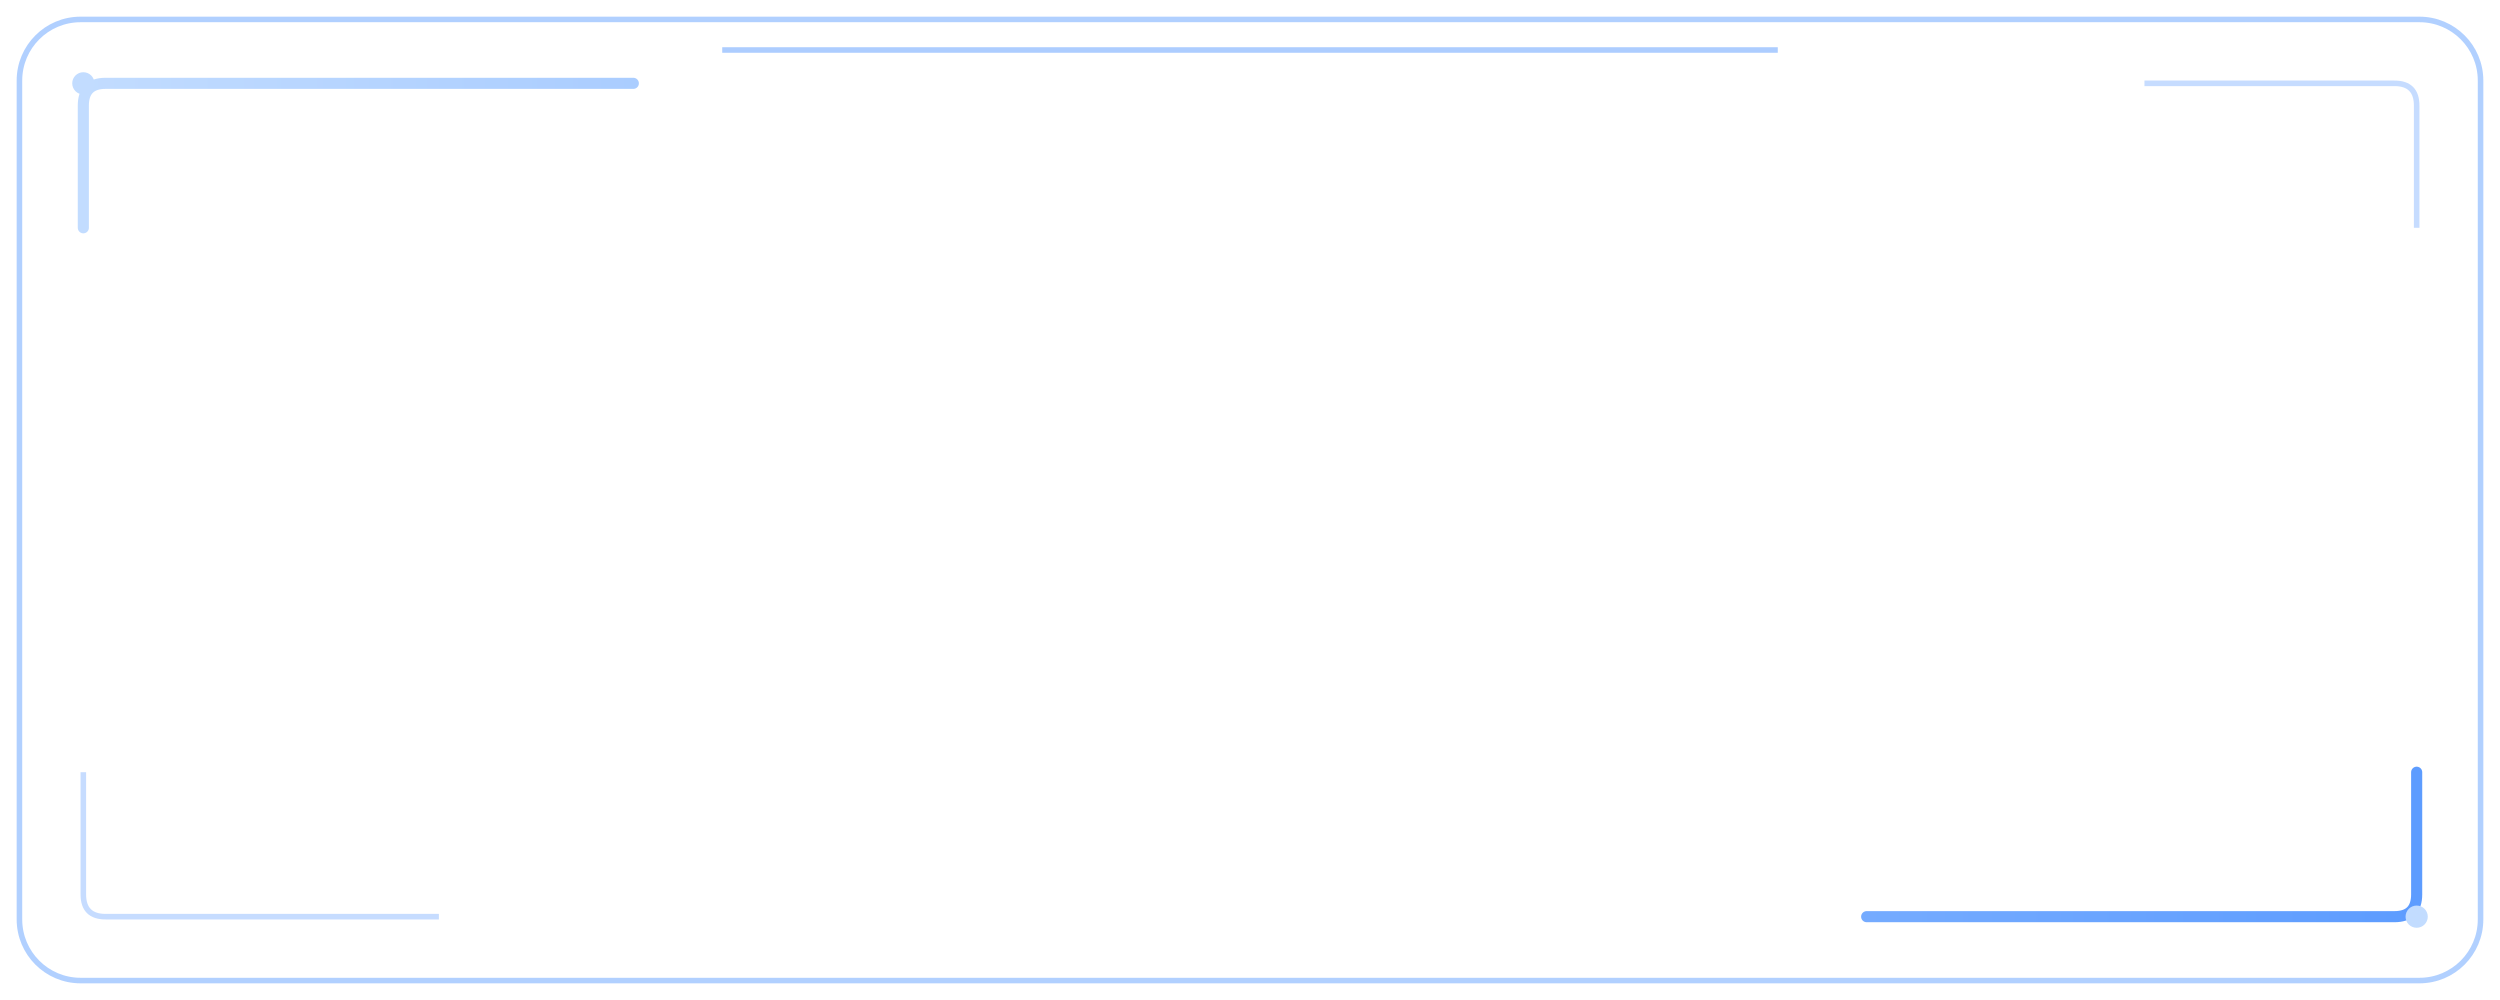
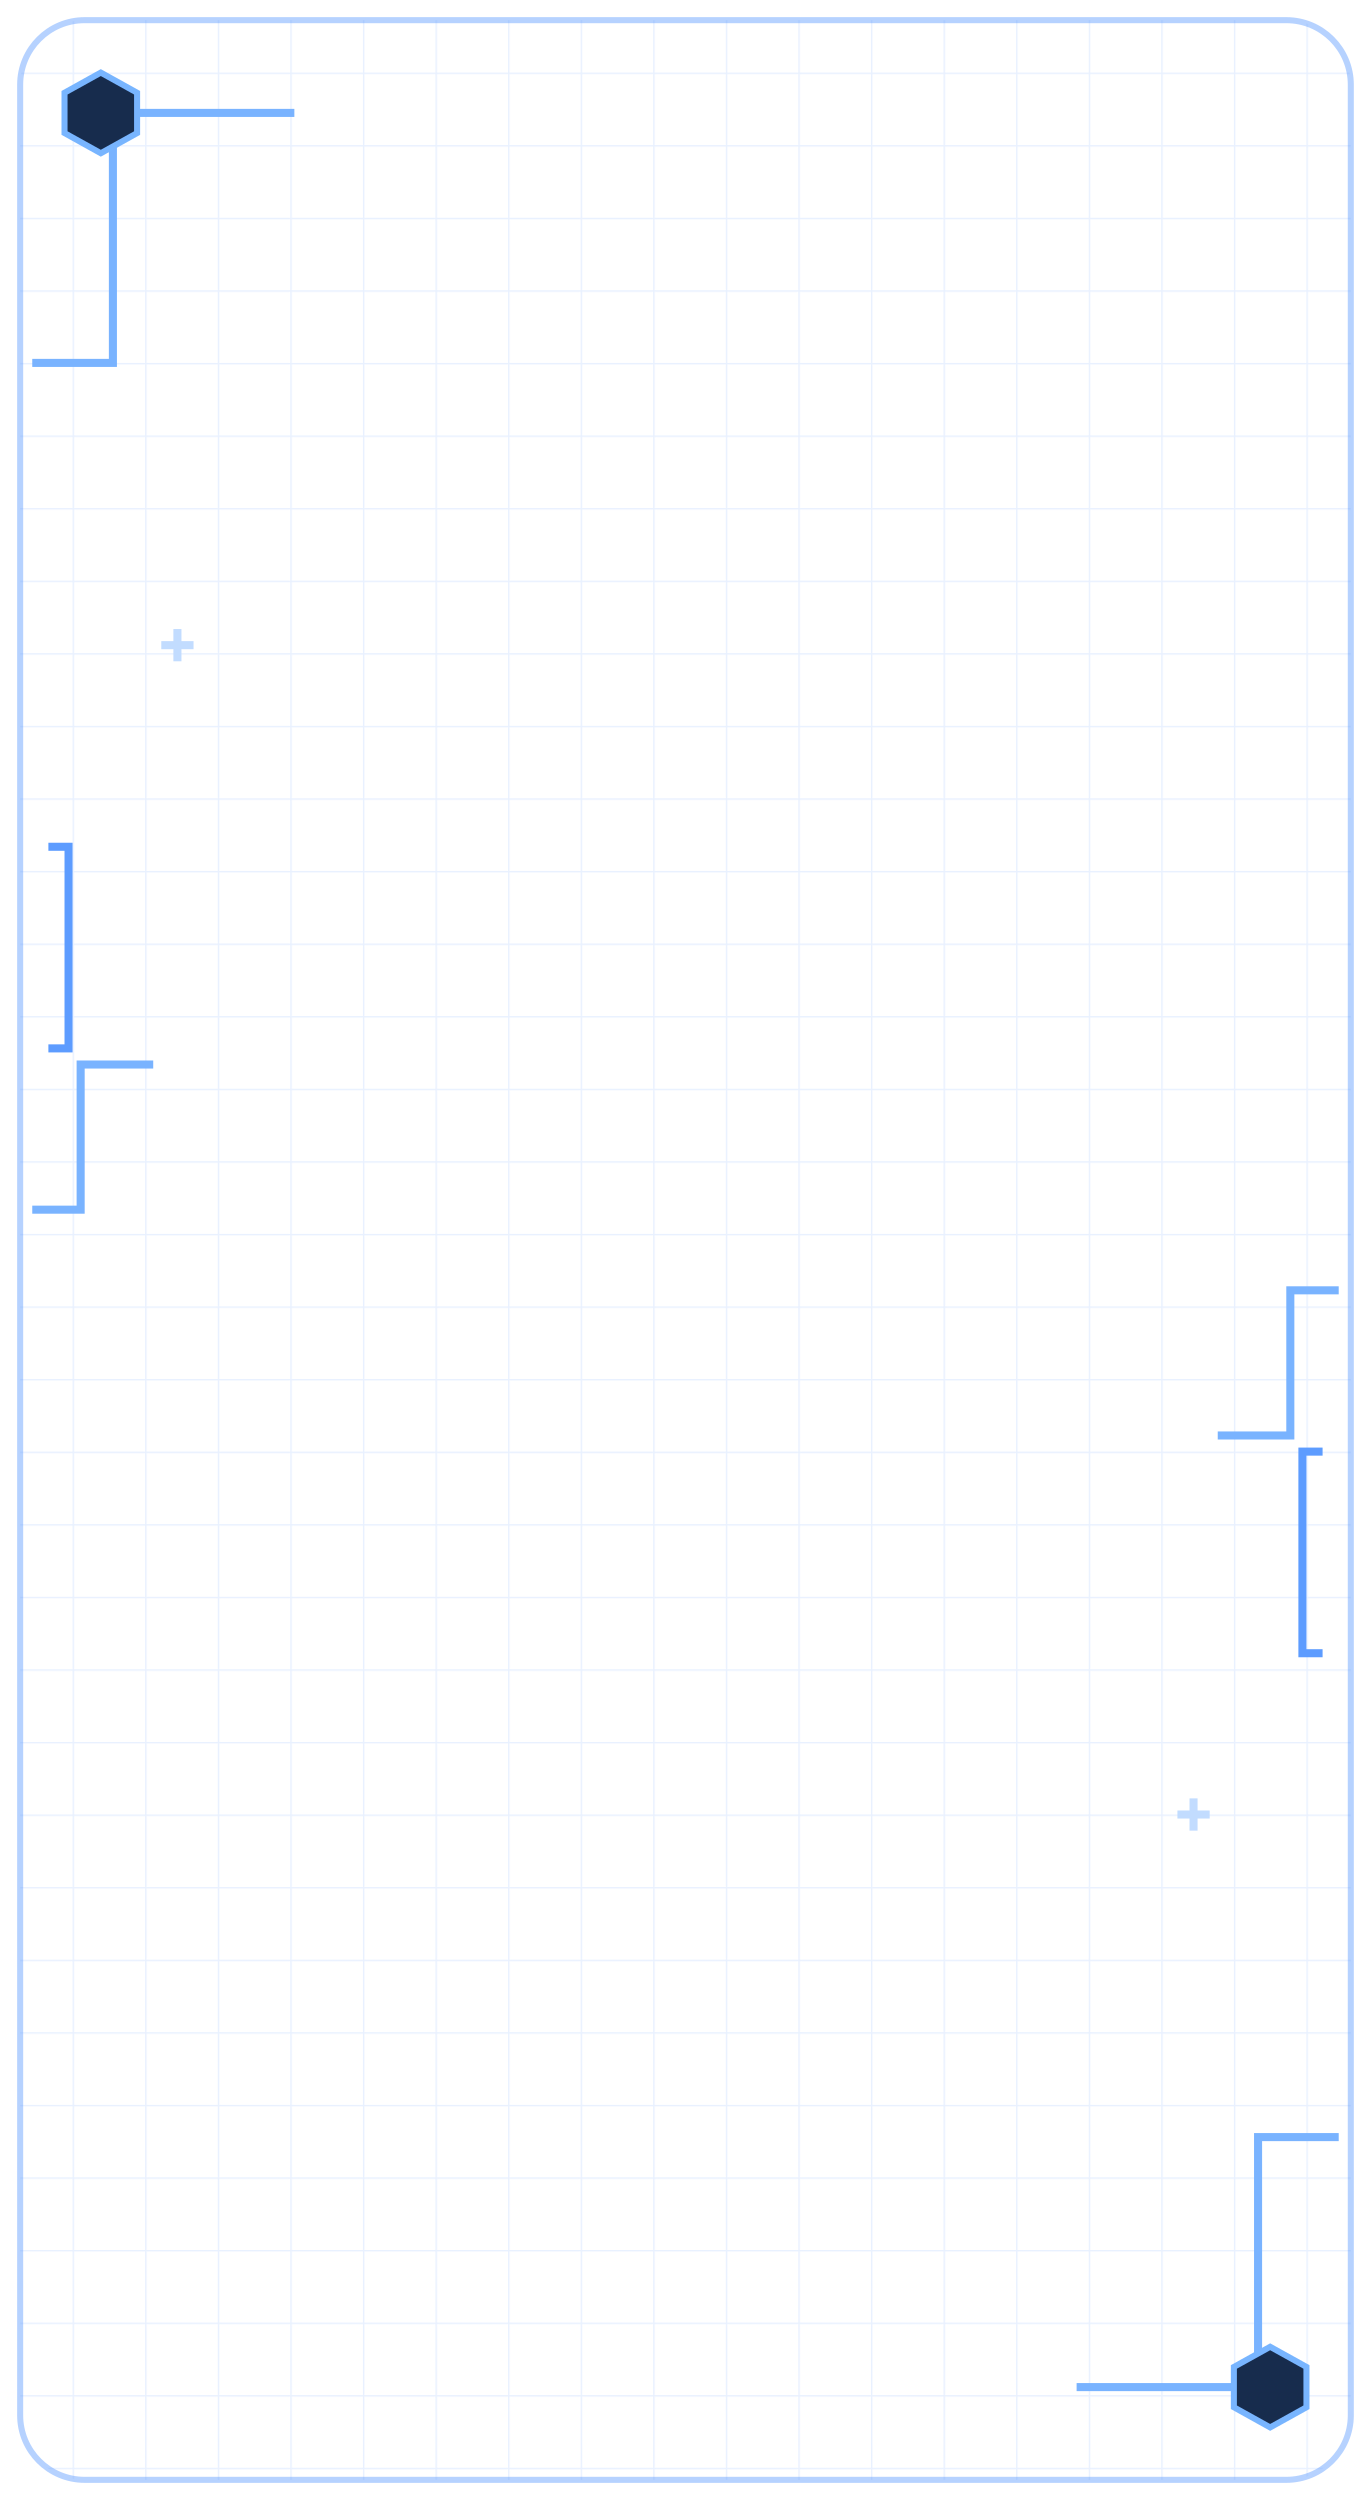
- <svg xmlns="http://www.w3.org/2000/svg" viewBox="0 0 900 360">
+ <svg xmlns="http://www.w3.org/2000/svg" viewBox="0 0 340 620" preserveAspectRatio="none">
  <defs>
-     <linearGradient id="g">
-       <stop stop-color="#c2dcff" />
-       <stop offset="1" stop-color="#5d9cff" />
-     </linearGradient>
+     <pattern id="grid" width="18" height="18" patternUnits="userSpaceOnUse">
+       <path d="M18 0H0V18" fill="none" stroke="#5d9cff" stroke-opacity=".14" stroke-width=".7" />
+     </pattern>
  </defs>
-   <rect x="7" y="7" width="886" height="346" rx="22" fill="none" stroke="#5d9cff" stroke-opacity=".48" stroke-width="2" />
-   <path d="M30 82V38q0-8 8-8h190M870 278v44q0 8-8 8H672" fill="none" stroke="url(#g)" stroke-width="4" stroke-linecap="round" />
-   <path d="M30 278v44q0 8 8 8h120M870 82V38q0-8-8-8h-90" fill="none" stroke="#5d9cff" stroke-opacity=".35" stroke-width="2" />
-   <circle cx="30" cy="30" r="4" fill="#c2dcff">
-     <animate attributeName="r" values="2;5;2" dur="2.8s" repeatCount="indefinite" />
-   </circle>
-   <circle cx="870" cy="330" r="4" fill="#c2dcff">
-     <animate attributeName="opacity" values=".2;1;.2" dur="2.2s" repeatCount="indefinite" />
-   </circle>
-   <path d="M260 18h380" stroke="#5d9cff" stroke-opacity=".5" stroke-width="2">
-     <animate attributeName="opacity" values=".25;.8;.25" dur="5s" repeatCount="indefinite" />
-   </path>
+   <rect x="5" y="5" width="330" height="610" rx="16" fill="url(#grid)" stroke="#5d9cff" stroke-opacity=".45" stroke-width="1.5" />
+   <path d="M8 90h20V28h45M332 530h-20v62h-45M8 300h12v-36h18M332 320h-12v36h-18" fill="none" stroke="#79b3ff" stroke-width="2" />
+   <g fill="#172c4d" stroke="#78b5ff" stroke-width="1.5">
+     <path d="M25 18l9 5v10l-9 5-9-5V23zM315 582l9 5v10l-9 5-9-5v-10z" />
+   </g>
+   <path d="M40 160h8m-4-4v8M292 450h8m-4-4v8" stroke="#c2dcff" stroke-width="2" />
+   <path d="M12 210h5v50h-5M328 410h-5v-50h5" fill="none" stroke="#5d9cff" stroke-width="2" />
</svg>
